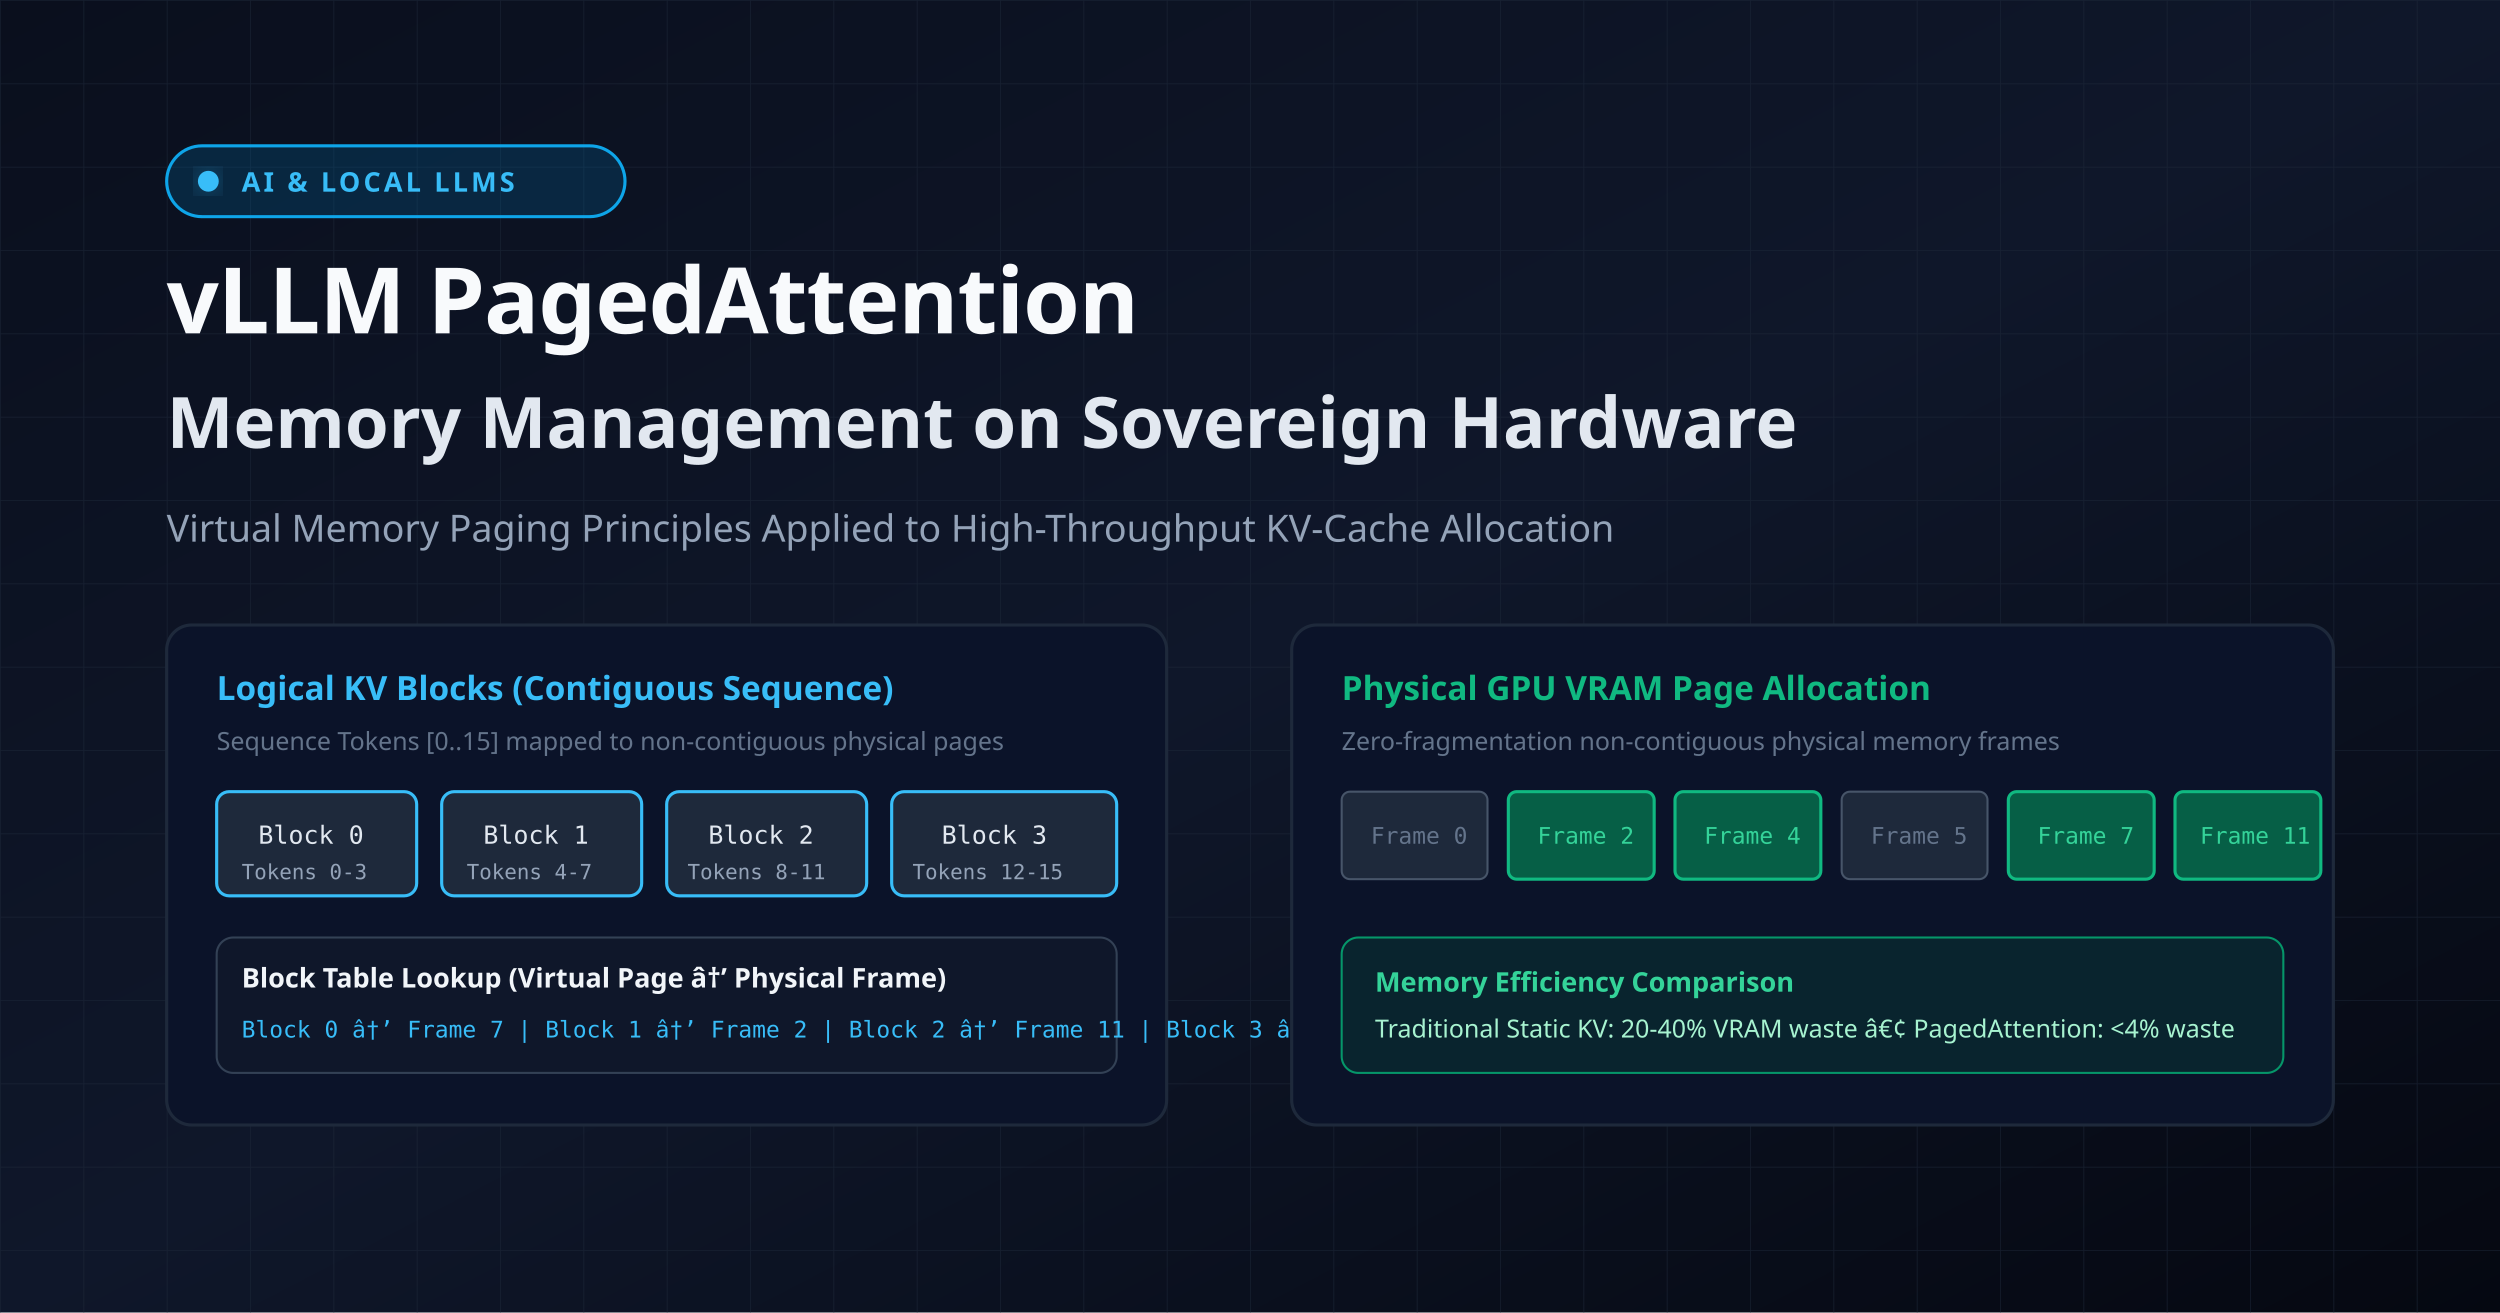
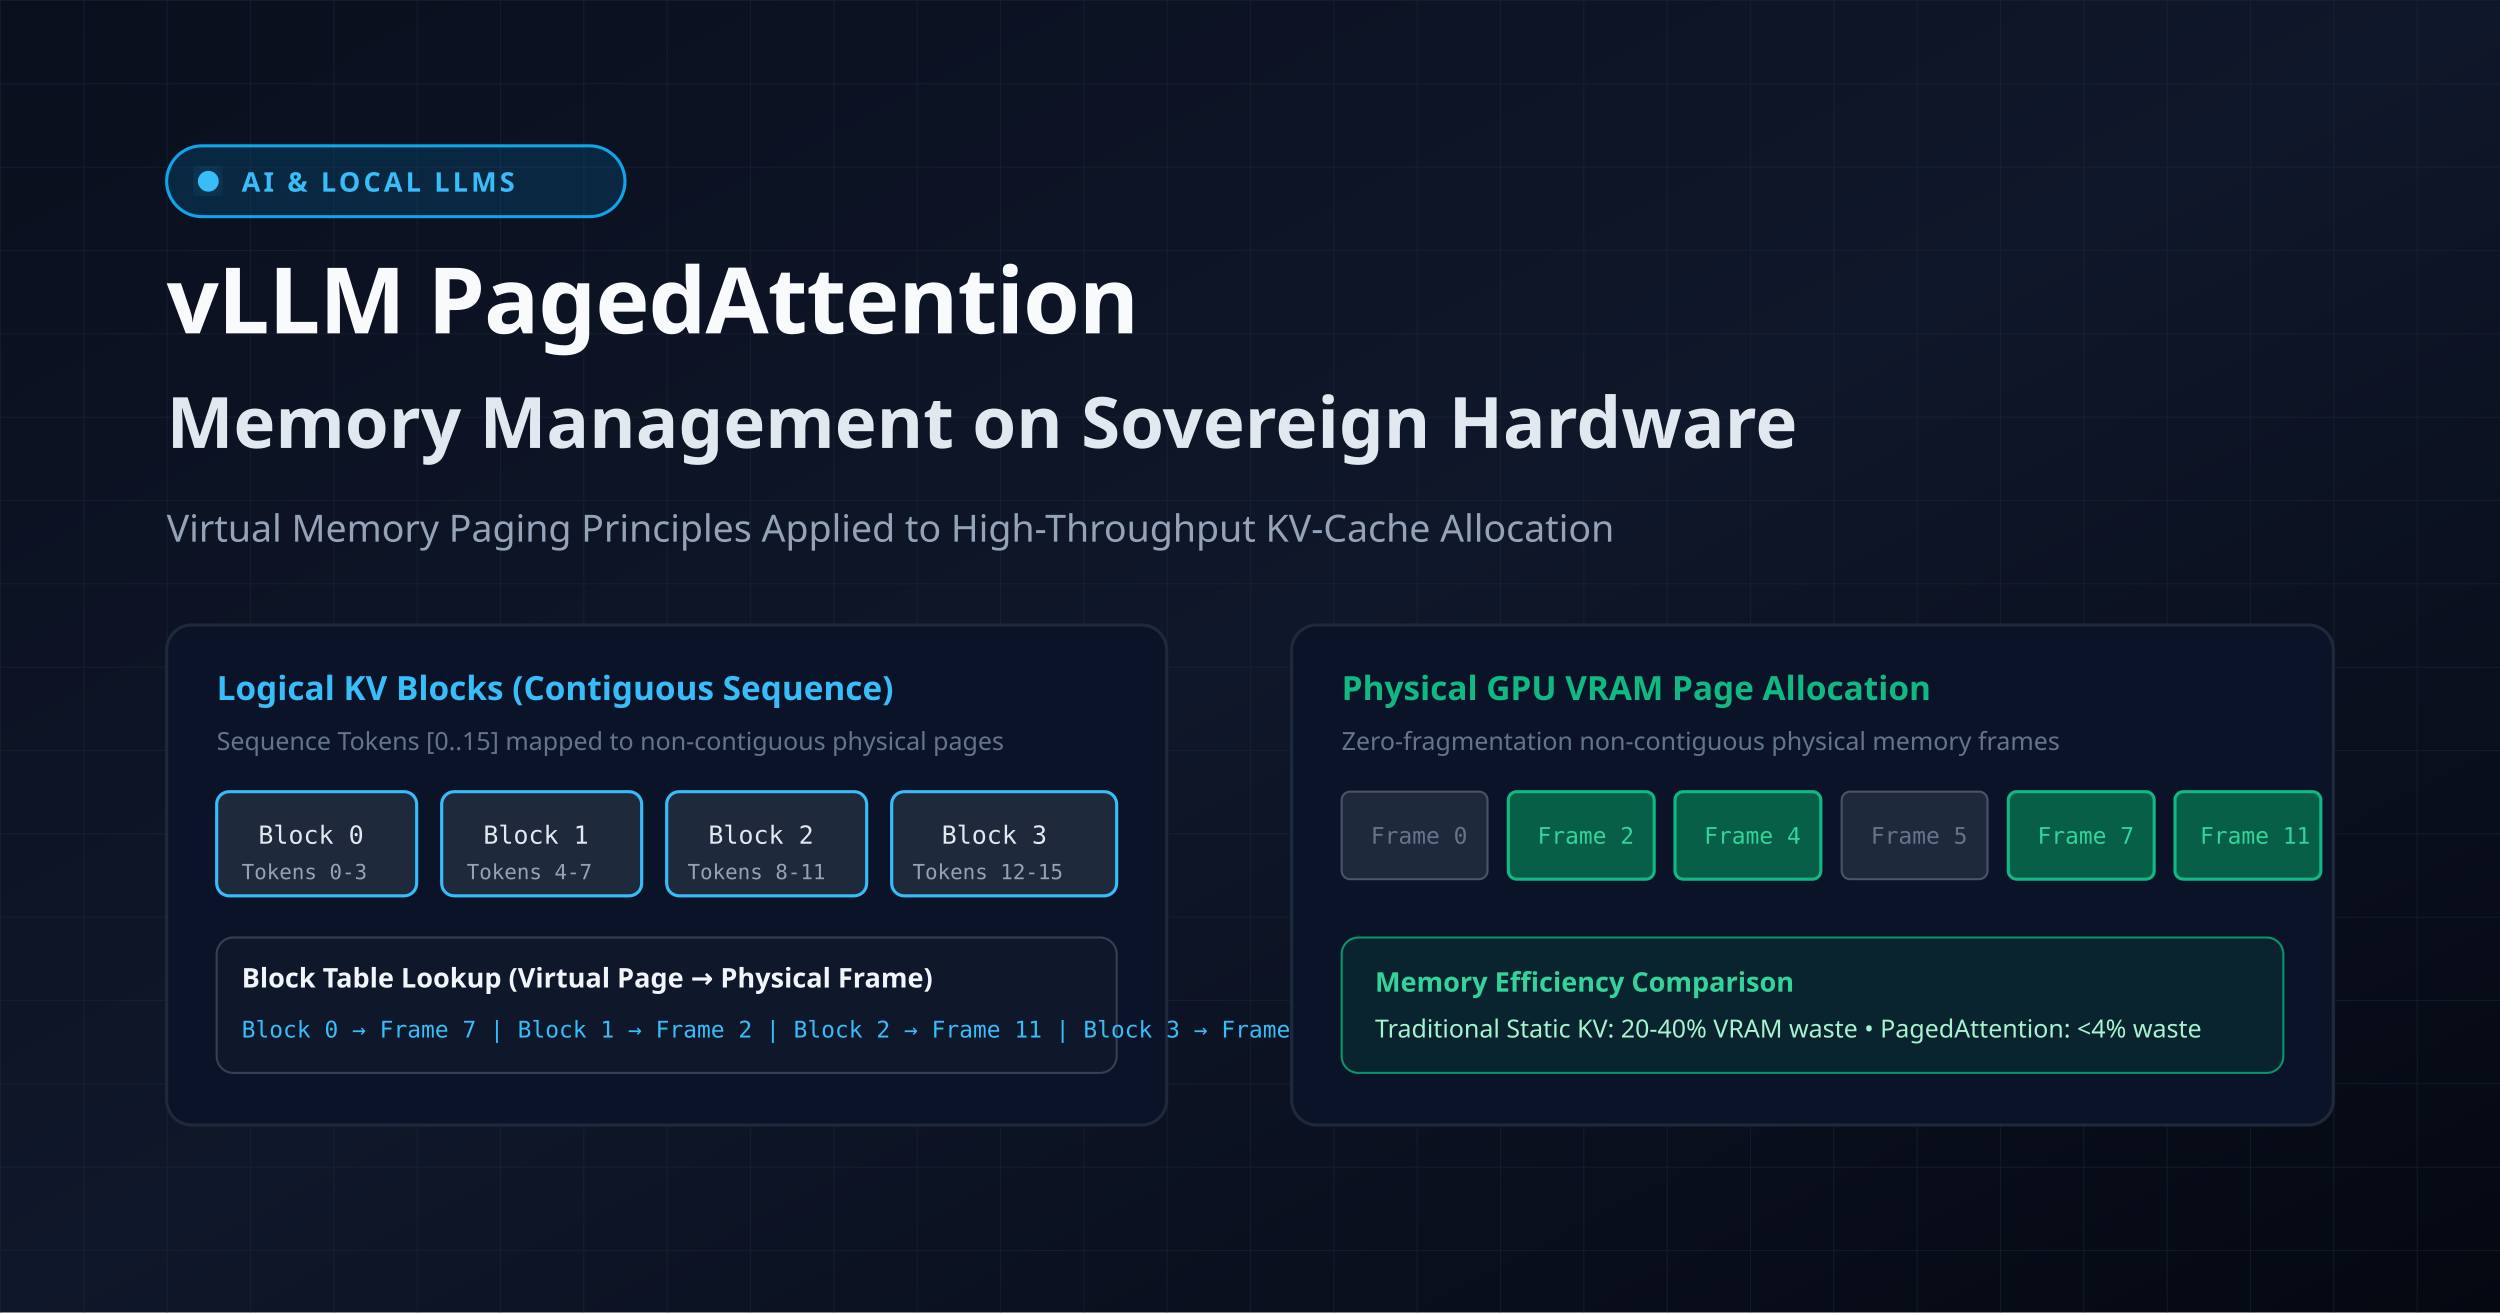
<svg xmlns="http://www.w3.org/2000/svg" viewBox="0 0 1200 630" width="1200" height="630">
  <defs>
    <linearGradient id="bg" x1="0" y1="0" x2="1" y2="1">
      <stop offset="0%" stop-color="#0a0f1d" />
      <stop offset="50%" stop-color="#0f172a" />
      <stop offset="100%" stop-color="#050811" />
    </linearGradient>
    <linearGradient id="pageGrad" x1="0" y1="0" x2="1" y2="0">
      <stop offset="0%" stop-color="#06b6d4" />
      <stop offset="50%" stop-color="#3b82f6" />
      <stop offset="100%" stop-color="#8b5cf6" />
    </linearGradient>
    <pattern id="grid" width="40" height="40" patternUnits="userSpaceOnUse">
      <path d="M 40 0 L 0 0 0 40" fill="none" stroke="#1e293b" stroke-width="0.75" stroke-opacity="0.6" />
    </pattern>
    <filter id="glow" x="-20%" y="-20%" width="140%" height="140%">
      <feGaussianBlur stdDeviation="8" result="blur" />
      <feComposite in="SourceGraphic" in2="blur" operator="over" />
    </filter>
  </defs>
  <rect width="1200" height="630" fill="url(#bg)" />
  <rect width="1200" height="630" fill="url(#grid)" />
  <rect x="80" y="70" width="220" height="34" rx="17" fill="#0369a1" fill-opacity="0.25" stroke="#0ea5e9" stroke-width="1.5" />
  <circle cx="100" cy="87" r="5" fill="#38bdf8" filter="url(#glow)" />
  <text x="116" y="92" fill="#38bdf8" font-family="system-ui, sans-serif" font-size="13" font-weight="700" letter-spacing="1.5">AI &amp; LOCAL LLMS</text>
  <text x="80" y="160" fill="#f8fafc" font-family="system-ui, sans-serif" font-size="44" font-weight="800" letter-spacing="-0.5">vLLM PagedAttention</text>
  <text x="80" y="215" fill="#e2e8f0" font-family="system-ui, sans-serif" font-size="34" font-weight="700">Memory Management on Sovereign Hardware</text>
  <text x="80" y="260" fill="#94a3b8" font-family="system-ui, sans-serif" font-size="18">Virtual Memory Paging Principles Applied to High-Throughput KV-Cache Allocation</text>
  <g transform="translate(80, 300)">
    <rect x="0" y="0" width="480" height="240" rx="12" fill="#0b1329" stroke="#1e293b" stroke-width="1.5" />
    <text x="24" y="36" fill="#38bdf8" font-family="system-ui, sans-serif" font-size="16" font-weight="700">Logical KV Blocks (Contiguous Sequence)</text>
    <text x="24" y="60" fill="#64748b" font-family="system-ui, sans-serif" font-size="12">Sequence Tokens [0..15] mapped to non-contiguous physical pages</text>
    <rect x="24" y="80" width="96" height="50" rx="6" fill="#1e293b" stroke="#38bdf8" stroke-width="1.5" />
    <text x="44" y="105" fill="#e2e8f0" font-family="monospace" font-size="12">Block 0</text>
    <text x="36" y="122" fill="#94a3b8" font-family="monospace" font-size="10">Tokens 0-3</text>
    <rect x="132" y="80" width="96" height="50" rx="6" fill="#1e293b" stroke="#38bdf8" stroke-width="1.5" />
    <text x="152" y="105" fill="#e2e8f0" font-family="monospace" font-size="12">Block 1</text>
    <text x="144" y="122" fill="#94a3b8" font-family="monospace" font-size="10">Tokens 4-7</text>
    <rect x="240" y="80" width="96" height="50" rx="6" fill="#1e293b" stroke="#38bdf8" stroke-width="1.5" />
    <text x="260" y="105" fill="#e2e8f0" font-family="monospace" font-size="12">Block 2</text>
    <text x="250" y="122" fill="#94a3b8" font-family="monospace" font-size="10">Tokens 8-11</text>
    <rect x="348" y="80" width="108" height="50" rx="6" fill="#1e293b" stroke="#38bdf8" stroke-width="1.5" />
    <text x="372" y="105" fill="#e2e8f0" font-family="monospace" font-size="12">Block 3</text>
    <text x="358" y="122" fill="#94a3b8" font-family="monospace" font-size="10">Tokens 12-15</text>
    <rect x="24" y="150" width="432" height="65" rx="8" fill="#0f172a" stroke="#334155" stroke-width="1" />
-     <text x="36" y="174" fill="#f1f5f9" font-family="system-ui, sans-serif" font-size="13" font-weight="600">Block Table Lookup (Virtual Page â†’ Physical Frame)</text>
-     <text x="36" y="198" fill="#38bdf8" font-family="monospace" font-size="11">Block 0 â†’ Frame 7 | Block 1 â†’ Frame 2 | Block 2 â†’ Frame 11 | Block 3 â†’ Frame 4</text>
+     <text x="36" y="174" fill="#f1f5f9" font-family="system-ui, sans-serif" font-size="13" font-weight="600">Block Table Lookup (Virtual Page → Physical Frame)</text>
+     <text x="36" y="198" fill="#38bdf8" font-family="monospace" font-size="11">Block 0 → Frame 7 | Block 1 → Frame 2 | Block 2 → Frame 11 | Block 3 → Frame 4</text>
    <rect x="540" y="0" width="500" height="240" rx="12" fill="#0b1329" stroke="#1e293b" stroke-width="1.5" />
    <text x="564" y="36" fill="#10b981" font-family="system-ui, sans-serif" font-size="16" font-weight="700">Physical GPU VRAM Page Allocation</text>
    <text x="564" y="60" fill="#64748b" font-family="system-ui, sans-serif" font-size="12">Zero-fragmentation non-contiguous physical memory frames</text>
    <g transform="translate(564, 80)">
      <rect x="0" y="0" width="70" height="42" rx="4" fill="#1e293b" stroke="#475569" stroke-width="1" />
      <text x="14" y="25" fill="#64748b" font-family="monospace" font-size="11">Frame 0</text>
      <rect x="80" y="0" width="70" height="42" rx="4" fill="#065f46" stroke="#10b981" stroke-width="1.5" />
      <text x="94" y="25" fill="#34d399" font-family="monospace" font-size="11">Frame 2</text>
      <rect x="160" y="0" width="70" height="42" rx="4" fill="#065f46" stroke="#10b981" stroke-width="1.5" />
      <text x="174" y="25" fill="#34d399" font-family="monospace" font-size="11">Frame 4</text>
      <rect x="240" y="0" width="70" height="42" rx="4" fill="#1e293b" stroke="#475569" stroke-width="1" />
      <text x="254" y="25" fill="#64748b" font-family="monospace" font-size="11">Frame 5</text>
      <rect x="320" y="0" width="70" height="42" rx="4" fill="#065f46" stroke="#10b981" stroke-width="1.5" />
      <text x="334" y="25" fill="#34d399" font-family="monospace" font-size="11">Frame 7</text>
      <rect x="400" y="0" width="70" height="42" rx="4" fill="#065f46" stroke="#10b981" stroke-width="1.5" />
      <text x="412" y="25" fill="#34d399" font-family="monospace" font-size="11">Frame 11</text>
    </g>
    <rect x="564" y="150" width="452" height="65" rx="8" fill="#064e3b" fill-opacity="0.3" stroke="#059669" stroke-width="1" />
    <text x="580" y="176" fill="#34d399" font-family="system-ui, sans-serif" font-size="13" font-weight="700">Memory Efficiency Comparison</text>
-     <text x="580" y="198" fill="#a7f3d0" font-family="system-ui, sans-serif" font-size="12">Traditional Static KV: 20-40% VRAM waste â€¢ PagedAttention: &lt;4% waste</text>
+     <text x="580" y="198" fill="#a7f3d0" font-family="system-ui, sans-serif" font-size="12">Traditional Static KV: 20-40% VRAM waste • PagedAttention: &lt;4% waste</text>
  </g>
</svg>
